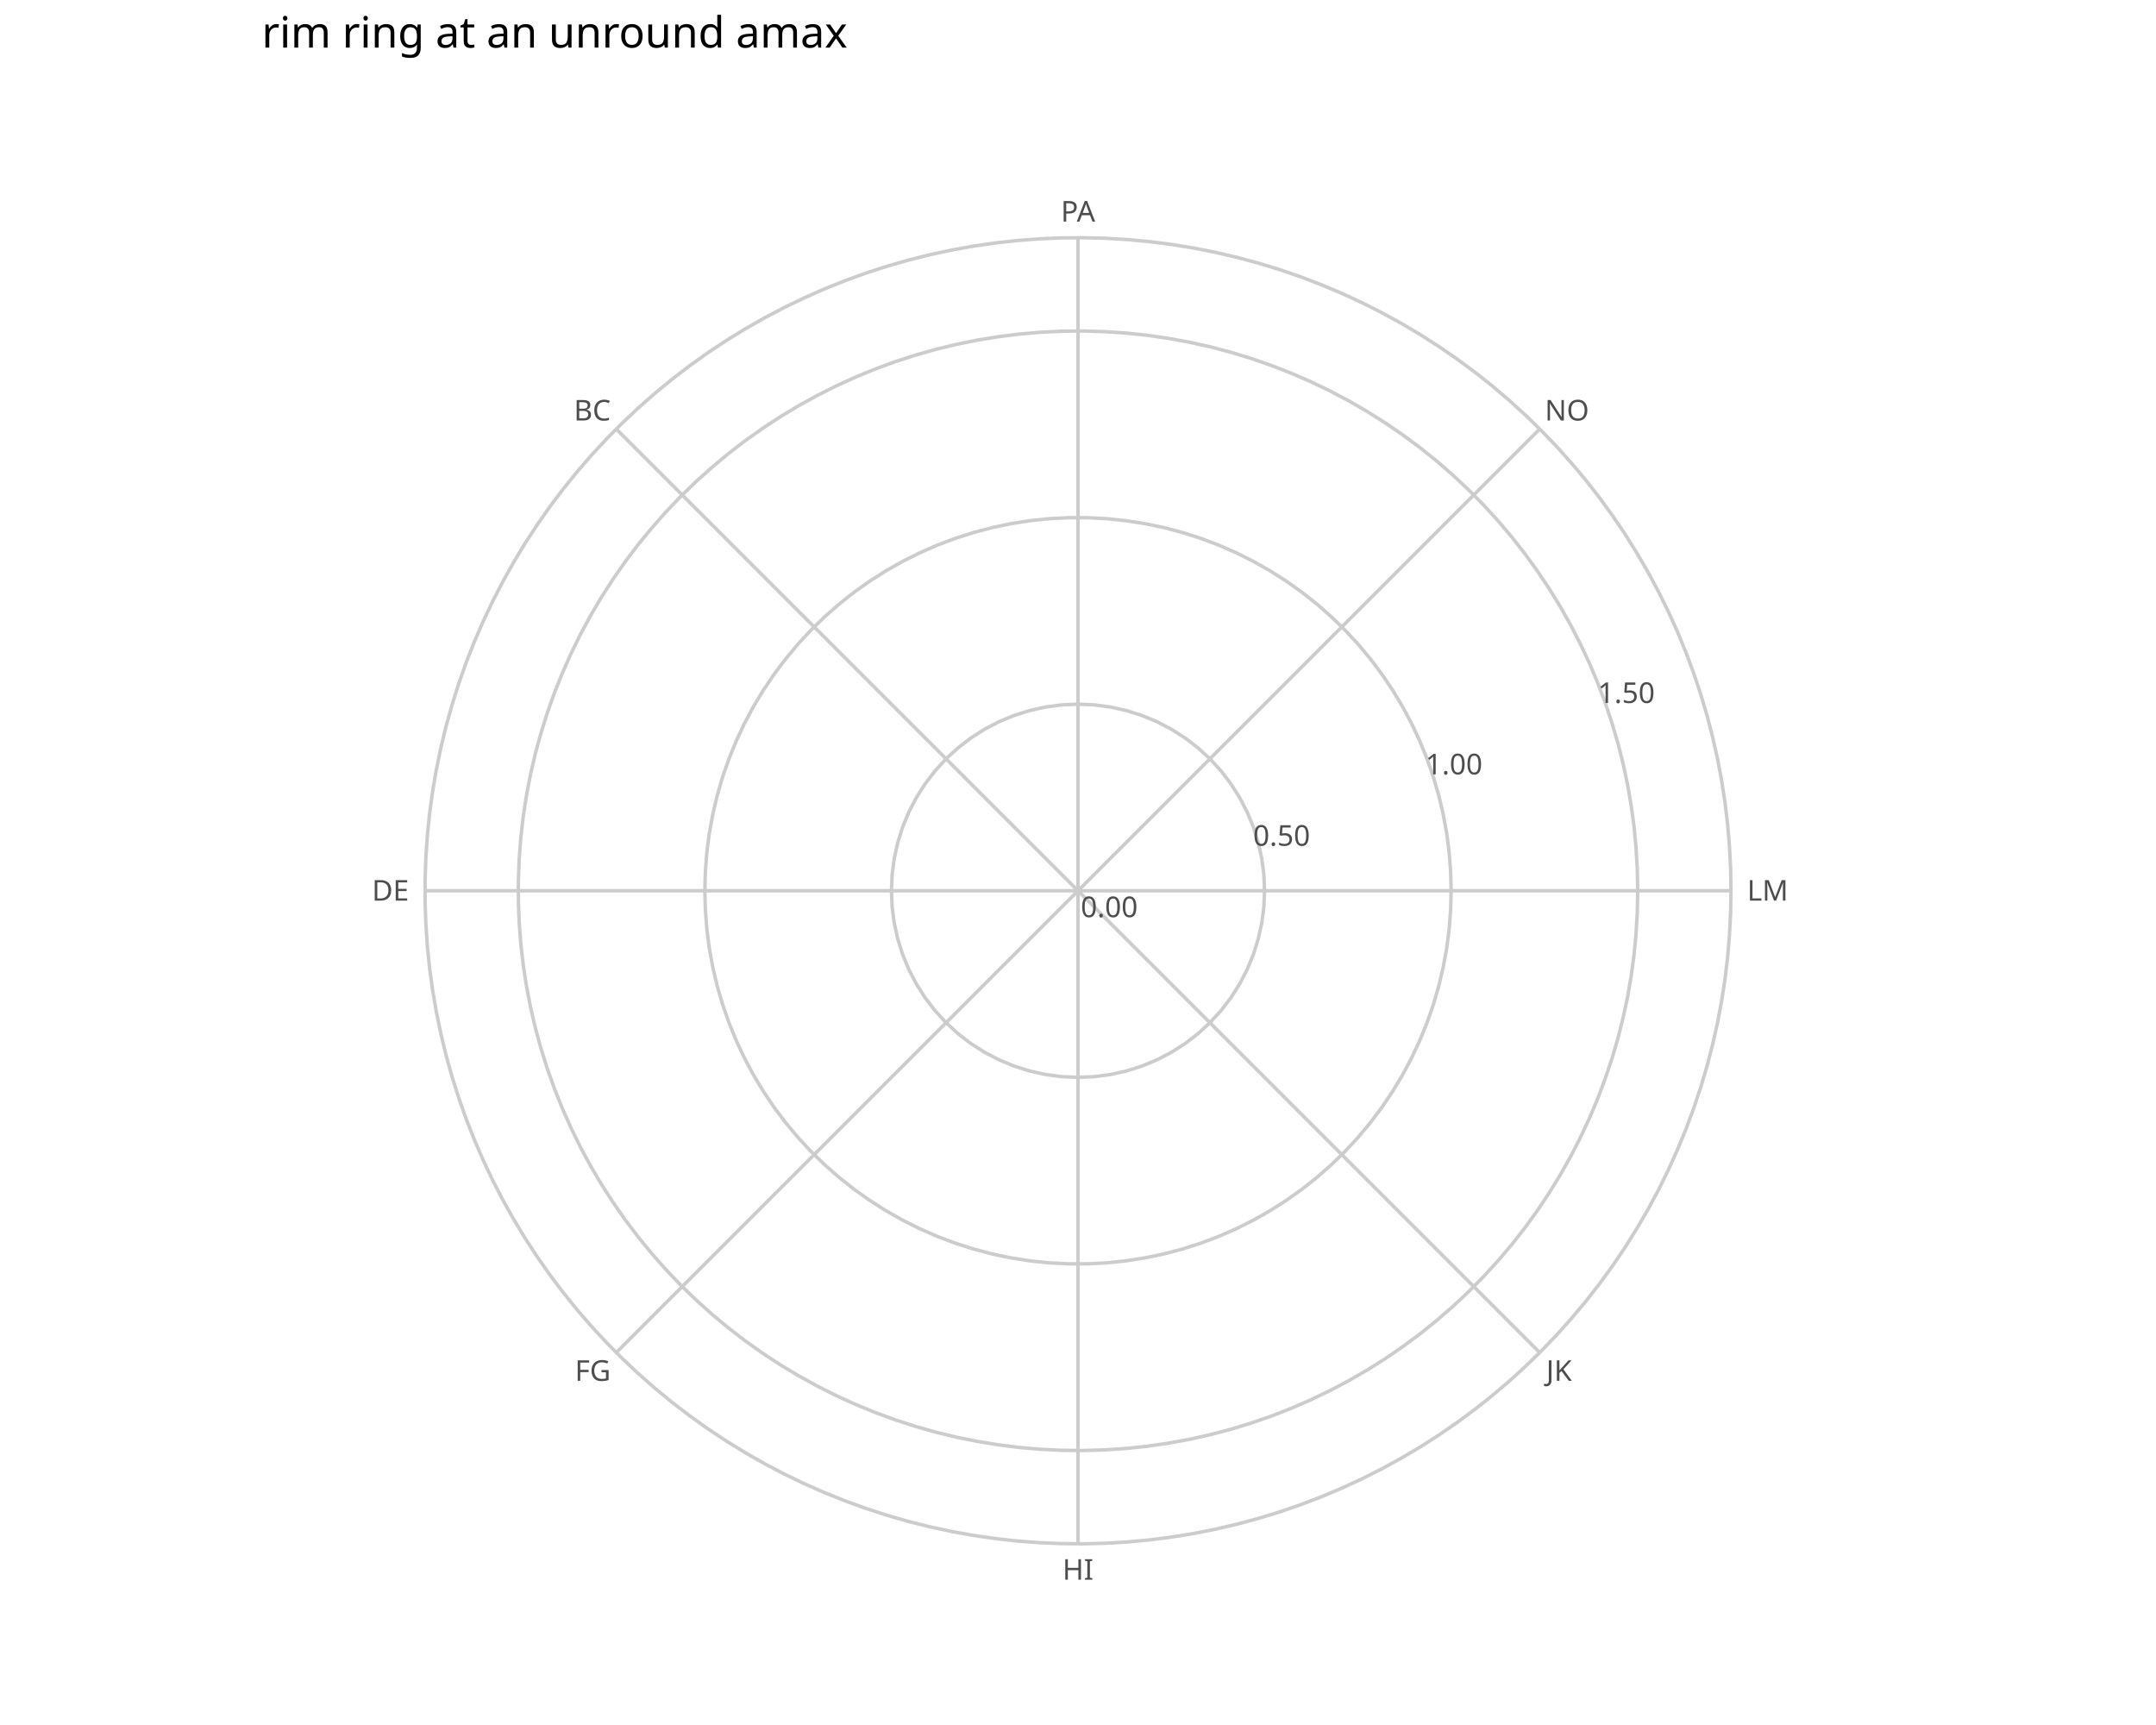
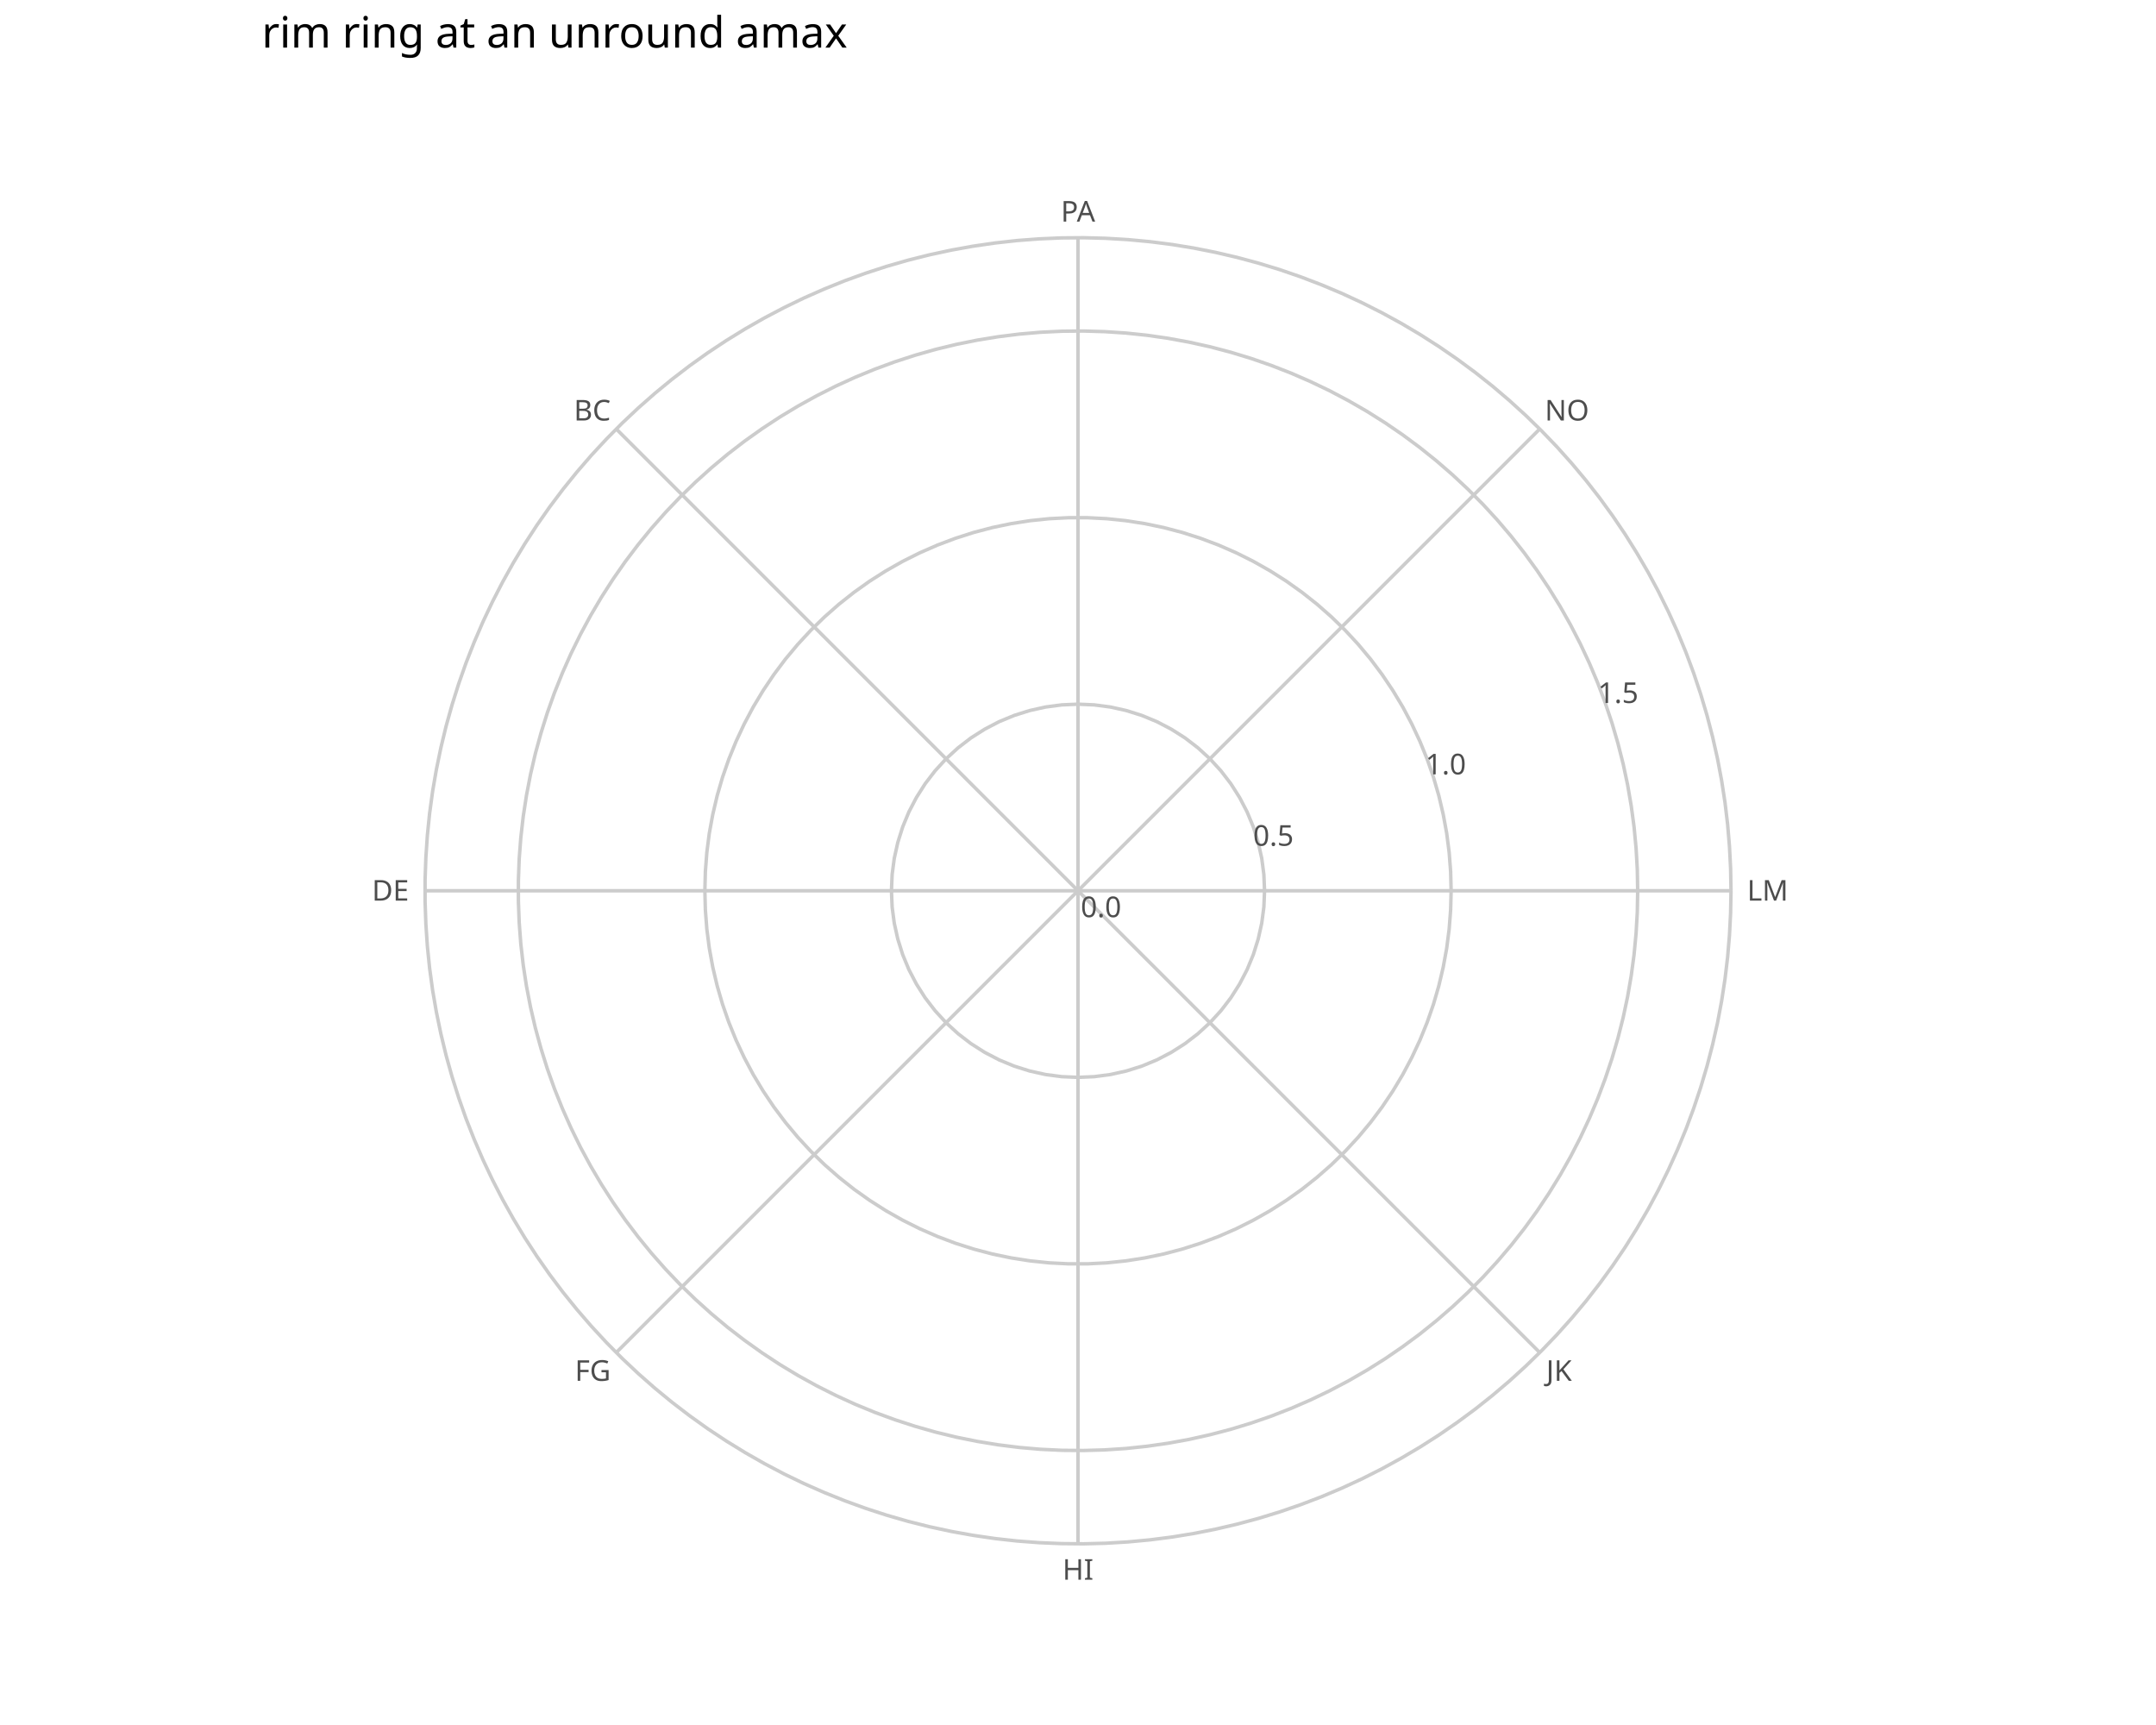
<svg xmlns="http://www.w3.org/2000/svg" class="svglite" data-engine-version="2.0" width="720.00pt" height="576.00pt" viewBox="0 0 720.00 576.00">
  <defs>
    <style type="text/css">
    .svglite line, .svglite polyline, .svglite polygon, .svglite path, .svglite rect, .svglite circle {
      fill: none;
      stroke: #000000;
      stroke-linecap: round;
      stroke-linejoin: round;
      stroke-miterlimit: 10.00;
    }
  </style>
  </defs>
  <rect width="100%" height="100%" style="stroke: none; fill: #FFFFFF;" />
  <defs>
    <clipPath id="cpMC4wMHw3MjAuMDB8MC4wMHw1NzYuMDA=">
      <rect x="0.00" y="0.00" width="720.00" height="576.00" />
    </clipPath>
  </defs>
  <g clip-path="url(#cpMC4wMHw3MjAuMDB8MC4wMHw1NzYuMDA=)">
</g>
  <defs>
    <clipPath id="cpODEuNDR8NjM4LjU2fDAuMDB8NTc2LjAw">
      <rect x="81.44" y="0.00" width="557.12" height="576.00" />
    </clipPath>
  </defs>
  <g clip-path="url(#cpODEuNDR8NjM4LjU2fDAuMDB8NTc2LjAw)">
    <rect x="81.44" y="0.00" width="557.12" height="576.00" style="stroke-width: 1.16; stroke: none; fill: #FFFFFF;" />
  </g>
  <g clip-path="url(#cpMC4wMHw3MjAuMDB8MC4wMHw1NzYuMDA=)">
    <polyline points="360.00,297.44 360.00,297.44 " style="stroke-width: 1.16; stroke: #CCCCCC; stroke-linecap: butt;" />
    <polyline points="422.30,297.44 422.07,292.01 421.36,286.62 420.18,281.31 418.55,276.13 416.47,271.11 413.96,266.29 411.04,261.70 407.73,257.39 404.06,253.38 400.05,249.71 395.74,246.40 391.15,243.48 386.33,240.97 381.31,238.89 376.13,237.26 370.82,236.08 365.43,235.37 360.00,235.13 354.57,235.37 349.18,236.08 343.87,237.26 338.69,238.89 333.67,240.97 328.85,243.48 324.26,246.40 319.95,249.71 315.94,253.38 312.27,257.39 308.96,261.70 306.04,266.29 303.53,271.11 301.45,276.13 299.82,281.31 298.64,286.62 297.93,292.01 297.70,297.44 297.93,302.87 298.64,308.26 299.82,313.56 301.45,318.75 303.53,323.77 306.04,328.59 308.96,333.18 312.27,337.49 315.94,341.49 319.95,345.17 324.26,348.48 328.85,351.40 333.67,353.91 338.69,355.99 343.87,357.62 349.18,358.80 354.57,359.51 360.00,359.74 365.43,359.51 370.82,358.80 376.13,357.62 381.31,355.99 386.33,353.91 391.15,351.40 395.74,348.48 400.05,345.17 404.06,341.49 407.73,337.49 411.04,333.18 413.96,328.59 416.47,323.77 418.55,318.75 420.18,313.56 421.36,308.26 422.07,302.87 422.30,297.44 " style="stroke-width: 1.16; stroke: #CCCCCC; stroke-linecap: butt;" />
    <polyline points="484.61,297.44 484.44,291.02 483.95,284.63 483.13,278.26 481.97,271.95 480.50,265.70 478.71,259.54 476.60,253.48 474.18,247.54 471.46,241.73 468.45,236.06 465.14,230.56 461.56,225.24 457.71,220.10 453.60,215.18 449.24,210.47 444.64,205.99 439.82,201.75 434.79,197.77 429.56,194.05 424.15,190.61 418.56,187.45 412.82,184.58 406.94,182.01 400.94,179.75 394.83,177.79 388.62,176.16 382.34,174.85 376.00,173.86 369.62,173.20 363.21,172.87 356.79,172.87 350.38,173.20 344.00,173.86 337.66,174.85 331.38,176.16 325.17,177.79 319.06,179.75 313.06,182.01 307.18,184.58 301.44,187.45 295.85,190.61 290.44,194.05 285.21,197.77 280.18,201.75 275.36,205.99 270.76,210.47 266.40,215.18 262.29,220.10 258.44,225.24 254.86,230.56 251.55,236.06 248.54,241.73 245.82,247.54 243.40,253.48 241.29,259.54 239.50,265.70 238.03,271.95 236.87,278.26 236.05,284.63 235.56,291.02 235.39,297.44 235.56,303.85 236.05,310.25 236.87,316.61 238.03,322.93 239.50,329.17 241.29,335.33 243.40,341.39 245.82,347.34 248.54,353.15 251.55,358.81 254.86,364.32 258.44,369.64 262.29,374.77 266.40,379.70 270.76,384.41 275.36,388.89 280.18,393.12 285.21,397.11 290.44,400.82 295.85,404.27 301.44,407.43 307.18,410.30 313.06,412.87 319.06,415.13 325.17,417.08 331.38,418.72 337.66,420.03 344.00,421.02 350.38,421.68 356.79,422.01 363.21,422.01 369.62,421.68 376.00,421.02 382.34,420.03 388.62,418.72 394.83,417.08 400.94,415.13 406.94,412.87 412.82,410.30 418.56,407.43 424.15,404.27 429.56,400.82 434.79,397.11 439.82,393.12 444.64,388.89 449.24,384.41 453.60,379.70 457.71,374.77 461.56,369.64 465.14,364.32 468.45,358.81 471.46,353.15 474.18,347.34 476.60,341.39 478.71,335.33 480.50,329.17 481.97,322.93 483.13,316.61 483.95,310.25 484.44,303.85 484.61,297.44 " style="stroke-width: 1.16; stroke: #CCCCCC; stroke-linecap: butt;" />
    <polyline points="546.91,297.44 546.78,290.32 546.37,283.22 545.70,276.13 544.75,269.08 543.54,262.06 542.06,255.10 540.31,248.20 538.31,241.37 536.04,234.63 533.53,227.97 530.76,221.41 527.74,214.97 524.48,208.64 520.98,202.44 517.24,196.38 513.28,190.47 509.10,184.71 504.70,179.12 500.09,173.70 495.28,168.45 490.27,163.40 485.07,158.53 479.69,153.87 474.14,149.42 468.42,145.18 462.55,141.17 456.52,137.37 450.36,133.82 444.06,130.49 437.65,127.42 431.12,124.58 424.49,122.00 417.76,119.67 410.95,117.60 404.07,115.79 397.12,114.25 390.12,112.97 383.07,111.95 376.00,111.21 368.89,110.74 361.78,110.53 354.66,110.60 347.55,110.94 340.46,111.55 333.40,112.43 326.38,113.57 319.40,114.99 312.48,116.66 305.64,118.60 298.87,120.80 292.19,123.26 285.60,125.97 279.13,128.92 272.77,132.13 266.54,135.57 260.45,139.24 254.50,143.15 248.70,147.27 243.06,151.62 237.60,156.18 232.31,160.94 227.20,165.90 222.29,171.05 217.58,176.39 213.08,181.90 208.78,187.57 204.71,193.41 200.86,199.40 197.24,205.53 193.86,211.79 190.72,218.18 187.83,224.68 185.18,231.29 182.79,237.99 180.66,244.78 178.78,251.64 177.17,258.58 175.82,265.57 174.74,272.60 173.93,279.67 173.39,286.77 173.12,293.88 173.12,301.00 173.39,308.11 173.93,315.21 174.74,322.28 175.82,329.31 177.17,336.30 178.78,343.23 180.66,350.10 182.79,356.89 185.18,363.59 187.83,370.20 190.72,376.70 193.86,383.09 197.24,389.35 200.86,395.48 204.71,401.47 208.78,407.30 213.08,412.98 217.58,418.49 222.29,423.83 227.20,428.98 232.31,433.94 237.60,438.70 243.06,443.26 248.70,447.60 254.50,451.73 260.45,455.64 266.54,459.31 272.77,462.75 279.13,465.95 285.60,468.91 292.19,471.62 298.87,474.07 305.64,476.27 312.48,478.21 319.40,479.89 326.38,481.30 333.40,482.45 340.46,483.33 347.55,483.94 354.66,484.28 361.78,484.34 368.89,484.14 376.00,483.67 383.07,482.92 390.12,481.91 397.12,480.63 404.07,479.08 410.95,477.28 417.76,475.20 424.49,472.88 431.12,470.29 437.65,467.46 444.06,464.38 450.36,461.06 456.52,457.50 462.55,453.71 468.42,449.69 474.14,445.46 479.69,441.00 485.07,436.34 490.27,431.48 495.28,426.42 500.09,421.18 504.70,415.76 509.10,410.16 513.28,404.41 517.24,398.49 520.98,392.43 524.48,386.24 527.74,379.91 530.76,373.46 533.53,366.91 536.04,360.25 538.31,353.50 540.31,346.67 542.06,339.77 543.54,332.81 544.75,325.80 545.70,318.75 546.37,311.66 546.78,304.55 546.91,297.44 " style="stroke-width: 1.16; stroke: #CCCCCC; stroke-linecap: butt;" />
    <polyline points="578.07,297.44 577.94,290.03 577.56,282.64 576.94,275.26 576.06,267.90 574.93,260.59 573.56,253.31 571.93,246.08 570.07,238.91 567.96,231.82 565.61,224.79 563.03,217.85 560.21,211.00 557.16,204.26 553.88,197.61 550.38,191.09 546.65,184.69 542.72,178.41 538.57,172.28 534.22,166.28 529.66,160.44 524.91,154.76 519.97,149.24 514.85,143.90 509.55,138.73 504.07,133.74 498.43,128.94 492.63,124.34 486.67,119.94 480.57,115.74 474.33,111.75 467.96,107.97 461.47,104.42 454.85,101.08 448.13,97.97 441.31,95.10 434.39,92.45 427.39,90.04 420.31,87.88 413.15,85.95 405.94,84.27 398.68,82.83 391.37,81.64 384.02,80.70 376.65,80.01 369.26,79.57 361.85,79.38 354.45,79.44 347.05,79.76 339.66,80.32 332.30,81.14 324.97,82.20 317.68,83.52 310.44,85.08 303.26,86.88 296.14,88.93 289.10,91.22 282.14,93.74 275.27,96.51 268.49,99.50 261.83,102.72 255.27,106.17 248.84,109.83 242.53,113.72 236.36,117.81 230.33,122.11 224.45,126.62 218.73,131.32 213.17,136.21 207.78,141.29 202.57,146.55 197.53,151.98 192.69,157.58 188.03,163.35 183.58,169.26 179.33,175.33 175.29,181.53 171.46,187.87 167.85,194.34 164.46,200.92 161.29,207.62 158.36,214.42 155.65,221.31 153.19,228.29 150.96,235.36 148.97,242.49 147.23,249.69 145.73,256.94 144.47,264.24 143.47,271.58 142.72,278.95 142.22,286.33 141.96,293.74 141.96,301.14 142.22,308.54 142.72,315.93 143.47,323.30 144.47,330.64 145.73,337.94 147.23,345.19 148.97,352.39 150.96,359.52 153.19,366.58 155.65,373.57 158.36,380.46 161.29,387.26 164.46,393.96 167.85,400.54 171.46,407.01 175.29,413.35 179.33,419.55 183.58,425.62 188.03,431.53 192.69,437.29 197.53,442.89 202.57,448.33 207.78,453.59 213.17,458.67 218.73,463.56 224.45,468.26 230.33,472.76 236.36,477.07 242.53,481.16 248.84,485.04 255.27,488.71 261.83,492.16 268.49,495.38 275.27,498.37 282.14,501.13 289.10,503.66 296.14,505.95 303.26,508.00 310.44,509.80 317.68,511.36 324.97,512.67 332.30,513.74 339.66,514.56 347.05,515.12 354.45,515.43 361.85,515.50 369.26,515.31 376.65,514.87 384.02,514.18 391.37,513.24 398.68,512.05 405.94,510.61 413.15,508.93 420.31,507.00 427.39,504.83 434.39,502.42 441.31,499.78 448.13,496.90 454.85,493.80 461.47,490.46 467.96,486.90 474.33,483.13 480.57,479.14 486.67,474.94 492.63,470.54 498.43,465.93 504.07,461.14 509.55,456.15 514.85,450.98 519.97,445.63 524.91,440.11 529.66,434.43 534.22,428.59 538.57,422.60 542.72,416.47 546.65,410.19 550.38,403.79 553.88,397.26 557.16,390.62 560.21,383.87 563.03,377.03 565.61,370.09 567.96,363.06 570.07,355.96 571.93,348.80 573.56,341.57 574.93,334.29 576.06,326.97 576.94,319.62 577.56,312.24 577.94,304.84 578.07,297.44 " style="stroke-width: 1.16; stroke: #CCCCCC; stroke-linecap: butt;" />
    <polyline points="360.00,297.44 360.00,289.92 360.00,282.40 360.00,274.88 360.00,267.36 360.00,259.84 360.00,252.32 360.00,244.80 360.00,237.28 360.00,229.76 360.00,222.24 360.00,214.72 360.00,207.20 360.00,199.68 360.00,192.16 360.00,184.65 360.00,177.13 360.00,169.61 360.00,162.09 360.00,154.57 360.00,147.05 360.00,139.53 360.00,132.01 360.00,124.49 360.00,116.97 360.00,109.45 360.00,101.93 360.00,94.41 360.00,86.89 360.00,79.37 " style="stroke-width: 1.16; stroke: #CCCCCC; stroke-linecap: butt;" />
    <polyline points="360.00,297.44 354.68,292.12 349.37,286.80 344.05,281.49 338.73,276.17 333.41,270.85 328.10,265.54 322.78,260.22 317.46,254.90 312.15,249.58 306.83,244.27 301.51,238.95 296.19,233.63 290.88,228.32 285.56,223.00 280.24,217.68 274.93,212.36 269.61,207.05 264.29,201.73 258.97,196.41 253.66,191.10 248.34,185.78 243.02,180.46 237.71,175.14 232.39,169.83 227.07,164.51 221.75,159.19 216.44,153.88 211.12,148.56 205.80,143.24 " style="stroke-width: 1.16; stroke: #CCCCCC; stroke-linecap: butt;" />
    <polyline points="360.00,297.44 352.48,297.44 344.96,297.44 337.44,297.44 329.92,297.44 322.40,297.44 314.88,297.44 307.36,297.44 299.84,297.44 292.32,297.44 284.80,297.44 277.28,297.44 269.77,297.44 262.25,297.44 254.73,297.44 247.21,297.44 239.69,297.44 232.17,297.44 224.65,297.44 217.13,297.44 209.61,297.44 202.09,297.44 194.57,297.44 187.05,297.44 179.53,297.44 172.01,297.44 164.49,297.44 156.97,297.44 149.45,297.44 141.93,297.44 " style="stroke-width: 1.16; stroke: #CCCCCC; stroke-linecap: butt;" />
    <polyline points="360.00,297.44 354.68,302.76 349.37,308.07 344.05,313.39 338.73,318.71 333.41,324.02 328.10,329.34 322.78,334.66 317.46,339.98 312.15,345.29 306.83,350.61 301.51,355.93 296.19,361.24 290.88,366.56 285.56,371.88 280.24,377.20 274.93,382.51 269.61,387.83 264.29,393.15 258.97,398.46 253.66,403.78 248.34,409.10 243.02,414.42 237.71,419.73 232.39,425.05 227.07,430.37 221.75,435.68 216.44,441.00 211.12,446.32 205.80,451.64 " style="stroke-width: 1.16; stroke: #CCCCCC; stroke-linecap: butt;" />
    <polyline points="360.00,297.44 360.00,304.96 360.00,312.48 360.00,320.00 360.00,327.52 360.00,335.04 360.00,342.56 360.00,350.08 360.00,357.59 360.00,365.11 360.00,372.63 360.00,380.15 360.00,387.67 360.00,395.19 360.00,402.71 360.00,410.23 360.00,417.75 360.00,425.27 360.00,432.79 360.00,440.31 360.00,447.83 360.00,455.35 360.00,462.87 360.00,470.39 360.00,477.91 360.00,485.43 360.00,492.95 360.00,500.47 360.00,507.99 360.00,515.51 " style="stroke-width: 1.16; stroke: #CCCCCC; stroke-linecap: butt;" />
    <polyline points="360.00,297.44 365.32,302.76 370.63,308.07 375.95,313.39 381.27,318.71 386.59,324.02 391.90,329.34 397.22,334.66 402.54,339.98 407.85,345.29 413.17,350.61 418.49,355.93 423.81,361.24 429.12,366.56 434.44,371.88 439.76,377.20 445.07,382.51 450.39,387.83 455.71,393.15 461.03,398.46 466.34,403.78 471.66,409.10 476.98,414.42 482.29,419.73 487.61,425.05 492.93,430.37 498.25,435.68 503.56,441.00 508.88,446.32 514.20,451.64 " style="stroke-width: 1.16; stroke: #CCCCCC; stroke-linecap: butt;" />
    <polyline points="360.00,297.44 367.52,297.44 375.04,297.44 382.56,297.44 390.08,297.44 397.60,297.44 405.12,297.44 412.64,297.44 420.16,297.44 427.68,297.44 435.20,297.44 442.72,297.44 450.23,297.44 457.75,297.44 465.27,297.44 472.79,297.44 480.31,297.44 487.83,297.44 495.35,297.44 502.87,297.44 510.39,297.44 517.91,297.44 525.43,297.44 532.95,297.44 540.47,297.44 547.99,297.44 555.51,297.44 563.03,297.44 570.55,297.44 578.07,297.44 " style="stroke-width: 1.16; stroke: #CCCCCC; stroke-linecap: butt;" />
    <polyline points="360.00,297.44 365.32,292.12 370.63,286.80 375.95,281.49 381.27,276.17 386.59,270.85 391.90,265.54 397.22,260.22 402.54,254.90 407.85,249.58 413.17,244.27 418.49,238.95 423.81,233.63 429.12,228.32 434.44,223.00 439.76,217.68 445.07,212.36 450.39,207.05 455.71,201.73 461.03,196.41 466.34,191.10 471.66,185.78 476.98,180.46 482.29,175.14 487.61,169.83 492.93,164.51 498.25,159.19 503.56,153.88 508.88,148.56 514.20,143.24 " style="stroke-width: 1.16; stroke: #CCCCCC; stroke-linecap: butt;" />
    <text x="360.00" y="73.99" text-anchor="middle" style="font-size: 9.60px; fill: #4D4D4D; font-family: sans;" textLength="12.81px" lengthAdjust="spacingAndGlyphs">PA</text>
    <text x="203.95" y="140.41" text-anchor="end" style="font-size: 9.60px; fill: #4D4D4D; font-family: sans;" textLength="13.34px" lengthAdjust="spacingAndGlyphs">BC</text>
    <text x="136.55" y="300.74" text-anchor="end" style="font-size: 9.60px; fill: #4D4D4D; font-family: sans;" textLength="13.34px" lengthAdjust="spacingAndGlyphs">DE</text>
    <text x="203.95" y="461.08" text-anchor="end" style="font-size: 9.60px; fill: #4D4D4D; font-family: sans;" textLength="13.33px" lengthAdjust="spacingAndGlyphs">FG</text>
    <text x="360.00" y="527.49" text-anchor="middle" style="font-size: 9.60px; fill: #4D4D4D; font-family: sans;" textLength="9.60px" lengthAdjust="spacingAndGlyphs">HI</text>
    <text x="516.36" y="461.08" style="font-size: 9.60px; fill: #4D4D4D; font-family: sans;" textLength="11.21px" lengthAdjust="spacingAndGlyphs">JK</text>
    <text x="583.45" y="300.74" style="font-size: 9.60px; fill: #4D4D4D; font-family: sans;" textLength="13.34px" lengthAdjust="spacingAndGlyphs">LM</text>
    <text x="515.89" y="140.41" style="font-size: 9.60px; fill: #4D4D4D; font-family: sans;" textLength="14.41px" lengthAdjust="spacingAndGlyphs">NO</text>
-     <text x="360.92" y="306.25" style="font-size: 9.60px; fill: #4D4D4D; font-family: sans;" textLength="18.69px" lengthAdjust="spacingAndGlyphs">0.00</text>
-     <text x="418.48" y="282.41" style="font-size: 9.60px; fill: #4D4D4D; font-family: sans;" textLength="18.69px" lengthAdjust="spacingAndGlyphs">0.50</text>
-     <text x="476.04" y="258.57" style="font-size: 9.60px; fill: #4D4D4D; font-family: sans;" textLength="18.69px" lengthAdjust="spacingAndGlyphs">1.00</text>
-     <text x="533.60" y="234.73" style="font-size: 9.60px; fill: #4D4D4D; font-family: sans;" textLength="18.69px" lengthAdjust="spacingAndGlyphs">1.50</text>
+     <text x="360.92" y="306.25" style="font-size: 9.60px; fill: #4D4D4D; font-family: sans;" textLength="13.35px" lengthAdjust="spacingAndGlyphs">0.0</text>
+     <text x="418.48" y="282.41" style="font-size: 9.60px; fill: #4D4D4D; font-family: sans;" textLength="13.35px" lengthAdjust="spacingAndGlyphs">0.5</text>
+     <text x="476.04" y="258.57" style="font-size: 9.60px; fill: #4D4D4D; font-family: sans;" textLength="13.35px" lengthAdjust="spacingAndGlyphs">1.0</text>
+     <text x="533.60" y="234.73" style="font-size: 9.60px; fill: #4D4D4D; font-family: sans;" textLength="13.35px" lengthAdjust="spacingAndGlyphs">1.5</text>
    <text x="87.42" y="15.89" style="font-size: 14.40px; font-family: sans;" textLength="180.11px" lengthAdjust="spacingAndGlyphs">rim ring at an unround amax</text>
  </g>
</svg>
